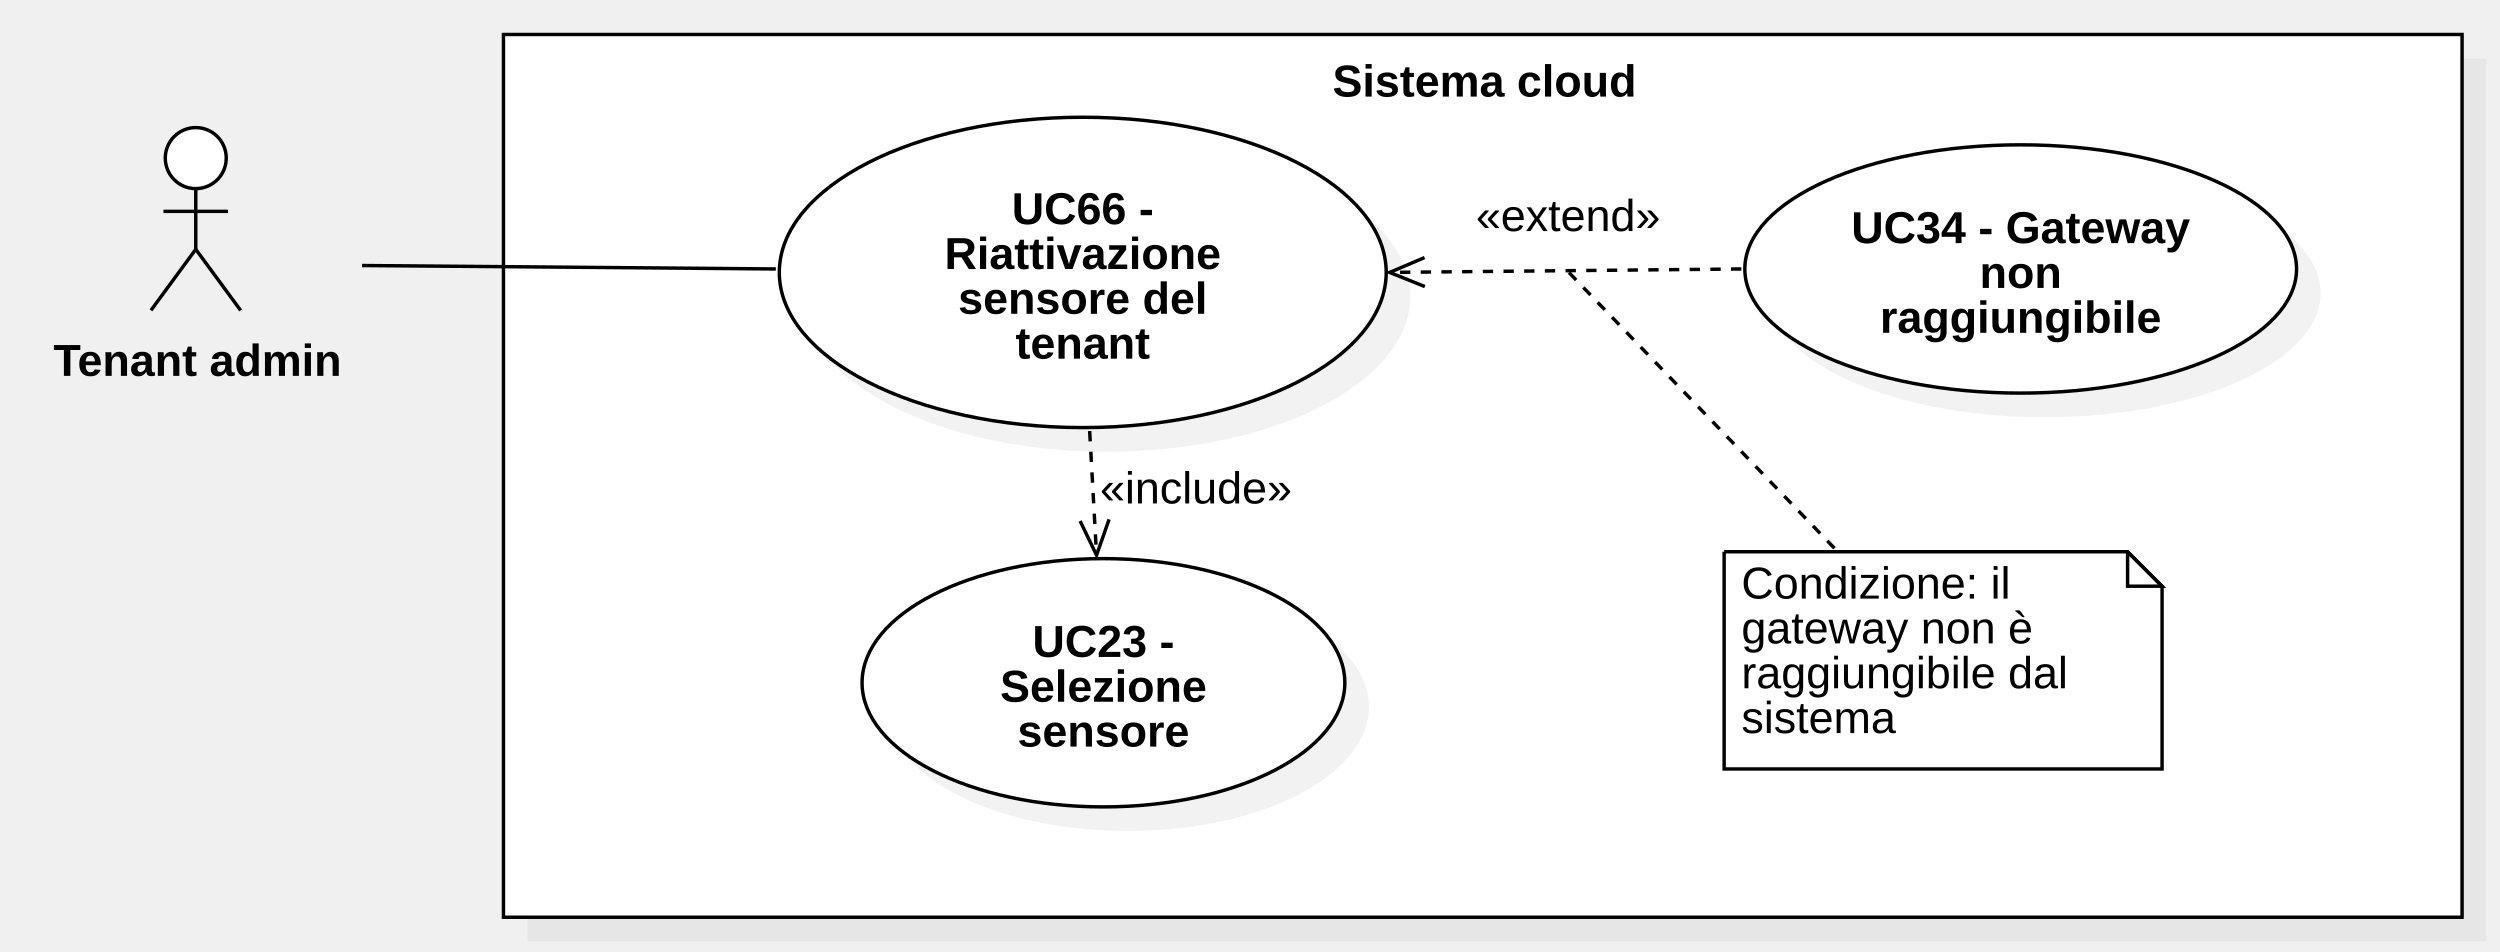
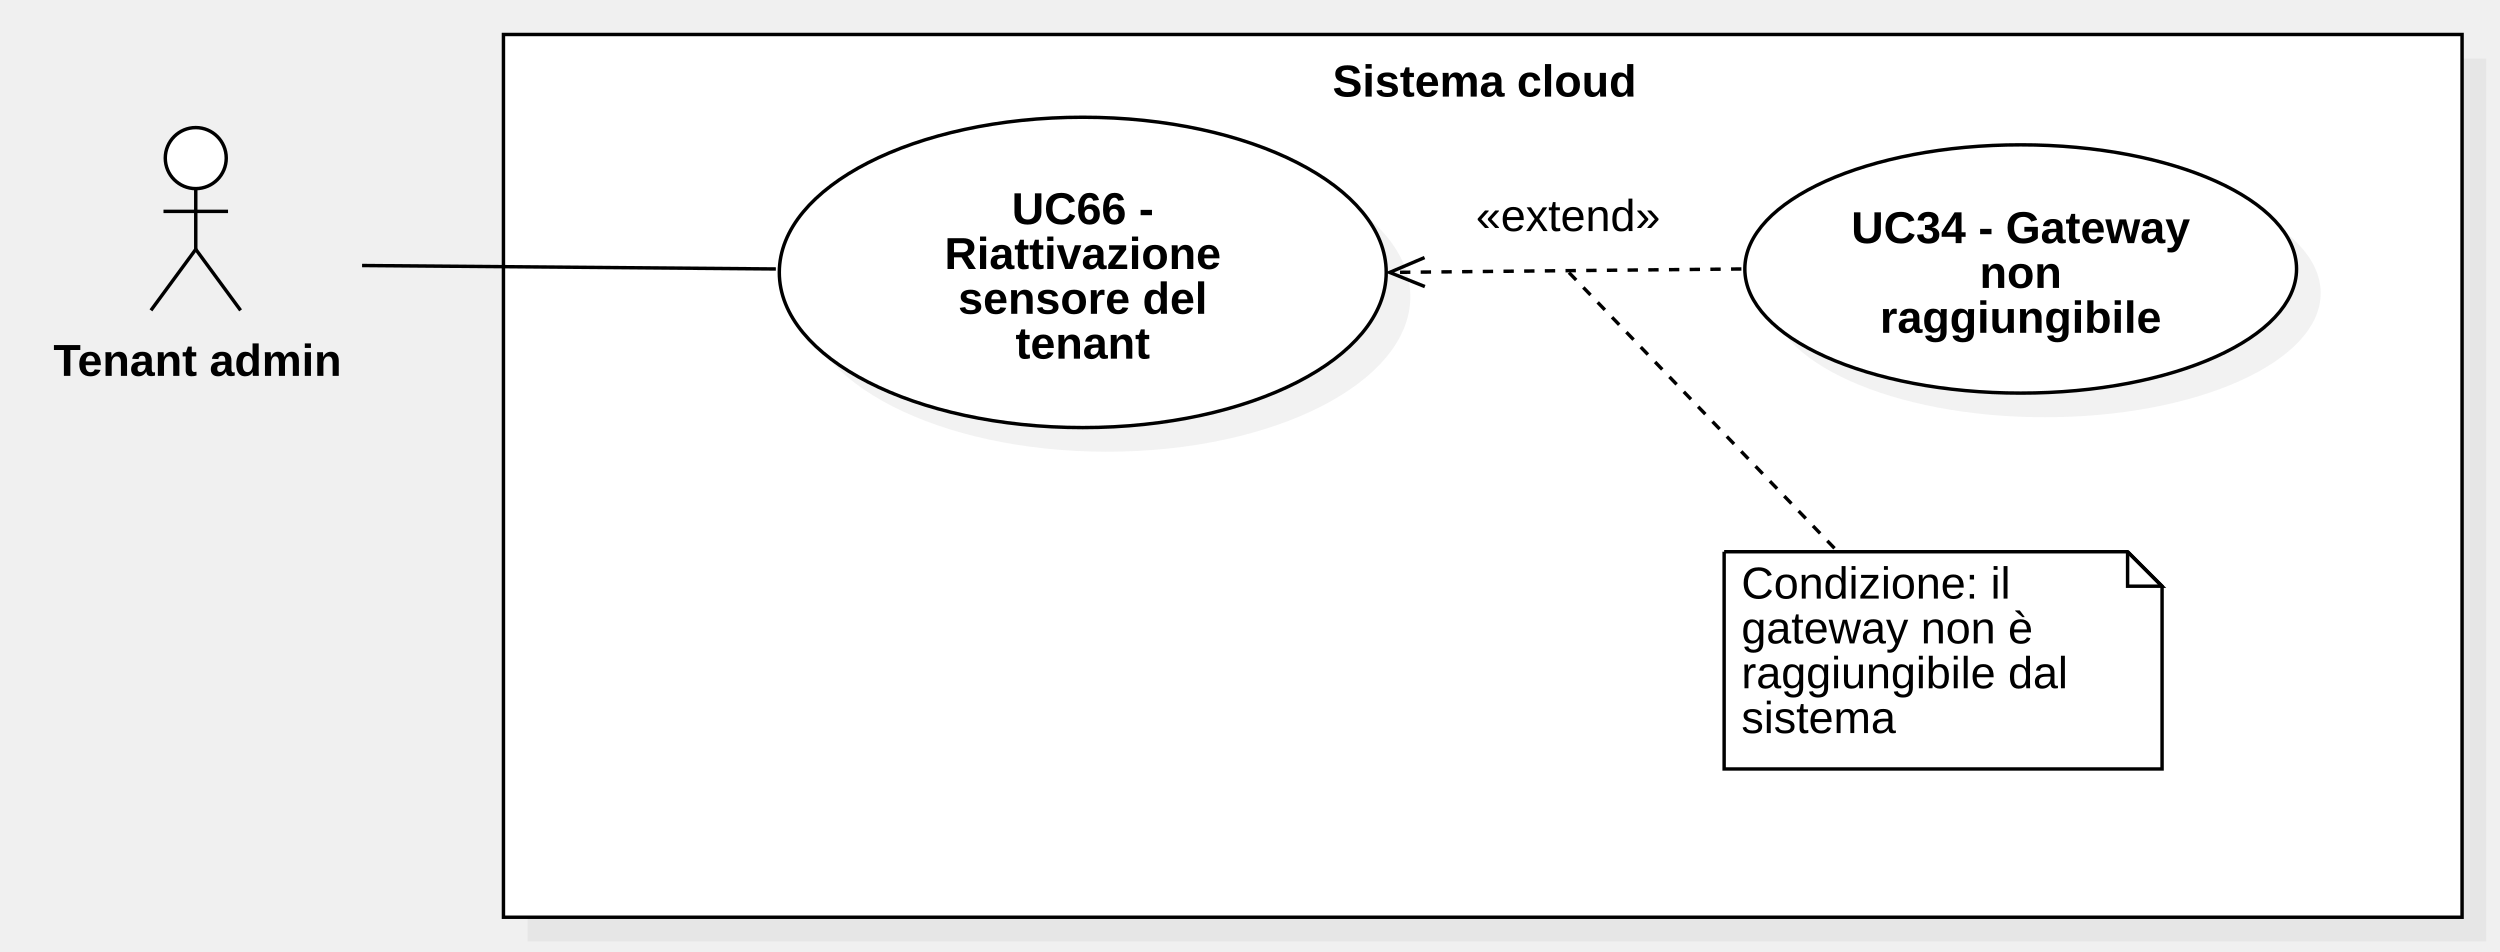
<svg xmlns="http://www.w3.org/2000/svg" version="1.1" width="725" height="276">
  <defs />
  <g>
    <g>
      <rect fill="#C0C0C0" stroke="none" x="181" y="33" width="568" height="256" transform="matrix(1 0 0 1 -28 -16)" fill-opacity="0.2" />
    </g>
    <g>
      <rect fill="#ffffff" stroke="none" x="174" y="26" width="568" height="256" transform="matrix(1 0 0 1 -28 -16)" />
    </g>
    <g>
      <path fill="none" stroke="#000000" paint-order="fill stroke markers" d=" M 146 10 L 714 10 L 714 266 L 146 266 L 146 10 Z Z" stroke-miterlimit="10" stroke-dasharray="" />
    </g>
    <g>
      <g>
        <path fill="none" stroke="none" />
        <text fill="#000000" stroke="none" font-family="Arial" font-size="13px" font-style="normal" font-weight="bold" text-decoration="undefined" x="458.5" y="39.5" text-anchor="middle" dominant-baseline="central" transform="matrix(1 0 0 1 -28 -16)">Sistema cloud</text>
      </g>
    </g>
    <g>
      <path fill="#ffffff" stroke="none" paint-order="stroke fill markers" d=" M 47.931 45.85 C 47.931 40.962 51.889 37 56.771 37 C 61.653 37 65.611 40.962 65.611 45.85 C 65.611 50.738 61.653 54.7 56.771 54.7 C 51.889 54.7 47.931 50.738 47.931 45.85 Z" />
    </g>
    <g>
      <path fill="none" stroke="#000000" paint-order="fill stroke markers" d=" M 47.931 45.85 C 47.931 40.962 51.889 37 56.771 37 C 61.653 37 65.611 40.962 65.611 45.85 C 65.611 50.738 61.653 54.7 56.771 54.7 C 51.889 54.7 47.931 50.738 47.931 45.85 Z" stroke-miterlimit="10" stroke-dasharray="" />
    </g>
    <g>
      <path fill="none" stroke="#000000" paint-order="fill stroke markers" d=" M 56.771 54.7 L 56.771 72.3" stroke-miterlimit="10" stroke-dasharray="" />
    </g>
    <g>
      <path fill="none" stroke="#000000" paint-order="fill stroke markers" d=" M 47.411 61.3 L 66.131 61.3" stroke-miterlimit="10" stroke-dasharray="" />
    </g>
    <g>
      <path fill="none" stroke="#000000" paint-order="fill stroke markers" d=" M 56.771 72.3 L 43.771 90" stroke-miterlimit="10" stroke-dasharray="" />
    </g>
    <g>
      <path fill="none" stroke="#000000" paint-order="fill stroke markers" d=" M 56.771 72.3 L 69.771 90" stroke-miterlimit="10" stroke-dasharray="" />
    </g>
    <g>
      <g>
        <path fill="none" stroke="none" />
        <text fill="#000000" stroke="none" font-family="Arial" font-size="13px" font-style="normal" font-weight="bold" text-decoration="undefined" x="85.271" y="120.5" text-anchor="middle" dominant-baseline="central" transform="matrix(1 0 0 1 -28 -16)">Tenant admin</text>
      </g>
    </g>
    <g>
      <path fill="#C0C0C0" stroke="none" paint-order="stroke fill markers" d=" M 233 86 C 233 61.147 272.399 41 321 41 C 369.601 41 409 61.147 409 86 C 409 110.853 369.601 131 321 131 C 272.399 131 233 110.853 233 86 Z" fill-opacity="0.2" />
    </g>
    <g>
      <path fill="#ffffff" stroke="none" paint-order="stroke fill markers" d=" M 226 79 C 226 54.147 265.399 34 314 34 C 362.601 34 402 54.147 402 79 C 402 103.853 362.601 124 314 124 C 265.399 124 226 103.853 226 79 Z" />
    </g>
    <g>
      <path fill="none" stroke="#000000" paint-order="fill stroke markers" d=" M 226 79 C 226 54.147 265.399 34 314 34 C 362.601 34 402 54.147 402 79 C 402 103.853 362.601 124 314 124 C 265.399 124 226 103.853 226 79 Z" stroke-miterlimit="10" stroke-dasharray="" />
    </g>
    <g>
      <g>
        <path fill="none" stroke="none" />
        <text fill="#000000" stroke="none" font-family="Arial" font-size="13px" font-style="normal" font-weight="bold" text-decoration="undefined" x="342" y="76.5" text-anchor="middle" dominant-baseline="central" transform="matrix(1 0 0 1 -28 -16)">UC66 -</text>
        <text fill="#000000" stroke="none" font-family="Arial" font-size="13px" font-style="normal" font-weight="bold" text-decoration="undefined" x="342" y="89.5" text-anchor="middle" dominant-baseline="central" transform="matrix(1 0 0 1 -28 -16)">Riattivazione</text>
        <text fill="#000000" stroke="none" font-family="Arial" font-size="13px" font-style="normal" font-weight="bold" text-decoration="undefined" x="342" y="102.5" text-anchor="middle" dominant-baseline="central" transform="matrix(1 0 0 1 -28 -16)">sensore del</text>
        <text fill="#000000" stroke="none" font-family="Arial" font-size="13px" font-style="normal" font-weight="bold" text-decoration="undefined" x="342" y="115.5" text-anchor="middle" dominant-baseline="central" transform="matrix(1 0 0 1 -28 -16)">tenant</text>
      </g>
    </g>
    <g>
      <path fill="none" stroke="#000000" paint-order="fill stroke markers" d=" M 105 77 L 225 78" stroke-miterlimit="10" stroke-dasharray="" />
    </g>
    <g>
      <path fill="#C0C0C0" stroke="none" paint-order="stroke fill markers" d=" M 513 85 C 513 65.118 548.817 49 593 49 C 637.183 49 673 65.118 673 85 C 673 104.882 637.183 121 593 121 C 548.817 121 513 104.882 513 85 Z" fill-opacity="0.2" />
    </g>
    <g>
      <path fill="#ffffff" stroke="none" paint-order="stroke fill markers" d=" M 506 78 C 506 58.118 541.817 42 586 42 C 630.183 42 666 58.118 666 78 C 666 97.882 630.183 114 586 114 C 541.817 114 506 97.882 506 78 Z" />
    </g>
    <g>
      <path fill="none" stroke="#000000" paint-order="fill stroke markers" d=" M 506 78 C 506 58.118 541.817 42 586 42 C 630.183 42 666 58.118 666 78 C 666 97.882 630.183 114 586 114 C 541.817 114 506 97.882 506 78 Z" stroke-miterlimit="10" stroke-dasharray="" />
    </g>
    <g>
      <g>
        <path fill="none" stroke="none" />
        <text fill="#000000" stroke="none" font-family="Arial" font-size="13px" font-style="normal" font-weight="bold" text-decoration="undefined" x="614" y="82" text-anchor="middle" dominant-baseline="central" transform="matrix(1 0 0 1 -28 -16)">UC34 - Gateway</text>
        <text fill="#000000" stroke="none" font-family="Arial" font-size="13px" font-style="normal" font-weight="bold" text-decoration="undefined" x="614" y="95" text-anchor="middle" dominant-baseline="central" transform="matrix(1 0 0 1 -28 -16)">non</text>
        <text fill="#000000" stroke="none" font-family="Arial" font-size="13px" font-style="normal" font-weight="bold" text-decoration="undefined" x="614" y="108" text-anchor="middle" dominant-baseline="central" transform="matrix(1 0 0 1 -28 -16)">raggiungibile</text>
      </g>
    </g>
    <g>
-       <path fill="#C0C0C0" stroke="none" paint-order="stroke fill markers" d=" M 257 205 C 257 185.118 288.34 169 327 169 C 365.66 169 397 185.118 397 205 C 397 224.882 365.66 241 327 241 C 288.34 241 257 224.882 257 205 Z" fill-opacity="0.2" />
-     </g>
-     <g>
-       <path fill="#ffffff" stroke="none" paint-order="stroke fill markers" d=" M 250 198 C 250 178.118 281.34 162 320 162 C 358.66 162 390 178.118 390 198 C 390 217.882 358.66 234 320 234 C 281.34 234 250 217.882 250 198 Z" />
-     </g>
-     <g>
-       <path fill="none" stroke="#000000" paint-order="fill stroke markers" d=" M 250 198 C 250 178.118 281.34 162 320 162 C 358.66 162 390 178.118 390 198 C 390 217.882 358.66 234 320 234 C 281.34 234 250 217.882 250 198 Z" stroke-miterlimit="10" stroke-dasharray="" />
-     </g>
-     <g>
-       <g>
-         <path fill="none" stroke="none" />
-         <text fill="#000000" stroke="none" font-family="Arial" font-size="13px" font-style="normal" font-weight="bold" text-decoration="undefined" x="348" y="202" text-anchor="middle" dominant-baseline="central" transform="matrix(1 0 0 1 -28 -16)">UC23 -</text>
-         <text fill="#000000" stroke="none" font-family="Arial" font-size="13px" font-style="normal" font-weight="bold" text-decoration="undefined" x="348" y="215" text-anchor="middle" dominant-baseline="central" transform="matrix(1 0 0 1 -28 -16)">Selezione</text>
-         <text fill="#000000" stroke="none" font-family="Arial" font-size="13px" font-style="normal" font-weight="bold" text-decoration="undefined" x="348" y="228" text-anchor="middle" dominant-baseline="central" transform="matrix(1 0 0 1 -28 -16)">sensore</text>
-       </g>
-     </g>
-     <g>
-       <path fill="none" stroke="#000000" paint-order="fill stroke markers" d=" M 316 125 L 318 161" stroke-miterlimit="10" stroke-dasharray="3" />
-     </g>
-     <g>
-       <path fill="none" stroke="#000000" paint-order="fill stroke markers" d=" M 313.233 151.086 L 318 161 L 321.639 150.619" stroke-miterlimit="10" stroke-dasharray="" />
-     </g>
-     <g>
-       <rect fill="#ffffff" stroke="none" x="347" y="151" width="55.656" height="13" transform="matrix(1 0 0 1 -28 -16)" />
-     </g>
-     <g>
-       <g>
-         <path fill="none" stroke="none" />
-         <text fill="#000000" stroke="none" font-family="Arial" font-size="13px" font-style="normal" font-weight="normal" text-decoration="undefined" x="374.828" y="157.5" text-anchor="middle" dominant-baseline="central" transform="matrix(1 0 0 1 -28 -16)">«include»</text>
-       </g>
-     </g>
-     <g>
      <path fill="none" stroke="#000000" paint-order="fill stroke markers" d=" M 505 78 L 403 79" stroke-miterlimit="10" stroke-dasharray="3" />
    </g>
    <g>
      <path fill="none" stroke="#000000" paint-order="fill stroke markers" d=" M 413.121 74.691 L 403 79 L 413.203 83.11" stroke-miterlimit="10" stroke-dasharray="" />
    </g>
    <g>
      <rect fill="#ffffff" stroke="none" x="456" y="72" width="53.492" height="13" transform="matrix(1 0 0 1 -28 -16)" />
    </g>
    <g>
      <g>
        <path fill="none" stroke="none" />
        <text fill="#000000" stroke="none" font-family="Arial" font-size="13px" font-style="normal" font-weight="normal" text-decoration="undefined" x="482.746" y="78.5" text-anchor="middle" dominant-baseline="central" transform="matrix(1 0 0 1 -28 -16)">«extend»</text>
      </g>
    </g>
    <g>
      <path fill="#ffffff" stroke="none" paint-order="stroke fill markers" d=" M 500 160 L 617 160 L 627 170 L 627 223 L 500 223 L 500 160" />
    </g>
    <g>
      <path fill="none" stroke="#000000" paint-order="fill stroke markers" d=" M 500 160 L 617 160 L 627 170 L 627 223 L 500 223 L 500 160 L 500 160" stroke-miterlimit="10" stroke-dasharray="" />
    </g>
    <g>
      <path fill="none" stroke="#000000" paint-order="fill stroke markers" d=" M 617 160 L 617 170 L 627 170 L 617 160" stroke-miterlimit="10" stroke-dasharray="" />
    </g>
    <g>
      <g>
        <path fill="none" stroke="none" />
        <text fill="#000000" stroke="none" font-family="Arial" font-size="13px" font-style="normal" font-weight="normal" text-decoration="undefined" x="533" y="181" text-anchor="start" dominant-baseline="text-before-edge" transform="matrix(1 0 0 1 -28 -16)">Condizione: il</text>
        <text fill="#000000" stroke="none" font-family="Arial" font-size="13px" font-style="normal" font-weight="normal" text-decoration="undefined" x="533" y="194" text-anchor="start" dominant-baseline="text-before-edge" transform="matrix(1 0 0 1 -28 -16)">gateway non è</text>
        <text fill="#000000" stroke="none" font-family="Arial" font-size="13px" font-style="normal" font-weight="normal" text-decoration="undefined" x="533" y="207" text-anchor="start" dominant-baseline="text-before-edge" transform="matrix(1 0 0 1 -28 -16)">raggiungibile dal</text>
        <text fill="#000000" stroke="none" font-family="Arial" font-size="13px" font-style="normal" font-weight="normal" text-decoration="undefined" x="533" y="220" text-anchor="start" dominant-baseline="text-before-edge" transform="matrix(1 0 0 1 -28 -16)">sistema</text>
      </g>
    </g>
    <g>
      <path fill="none" stroke="#000000" paint-order="fill stroke markers" d=" M 532 159 L 454 78" stroke-miterlimit="10" stroke-dasharray="3" />
    </g>
  </g>
</svg>
